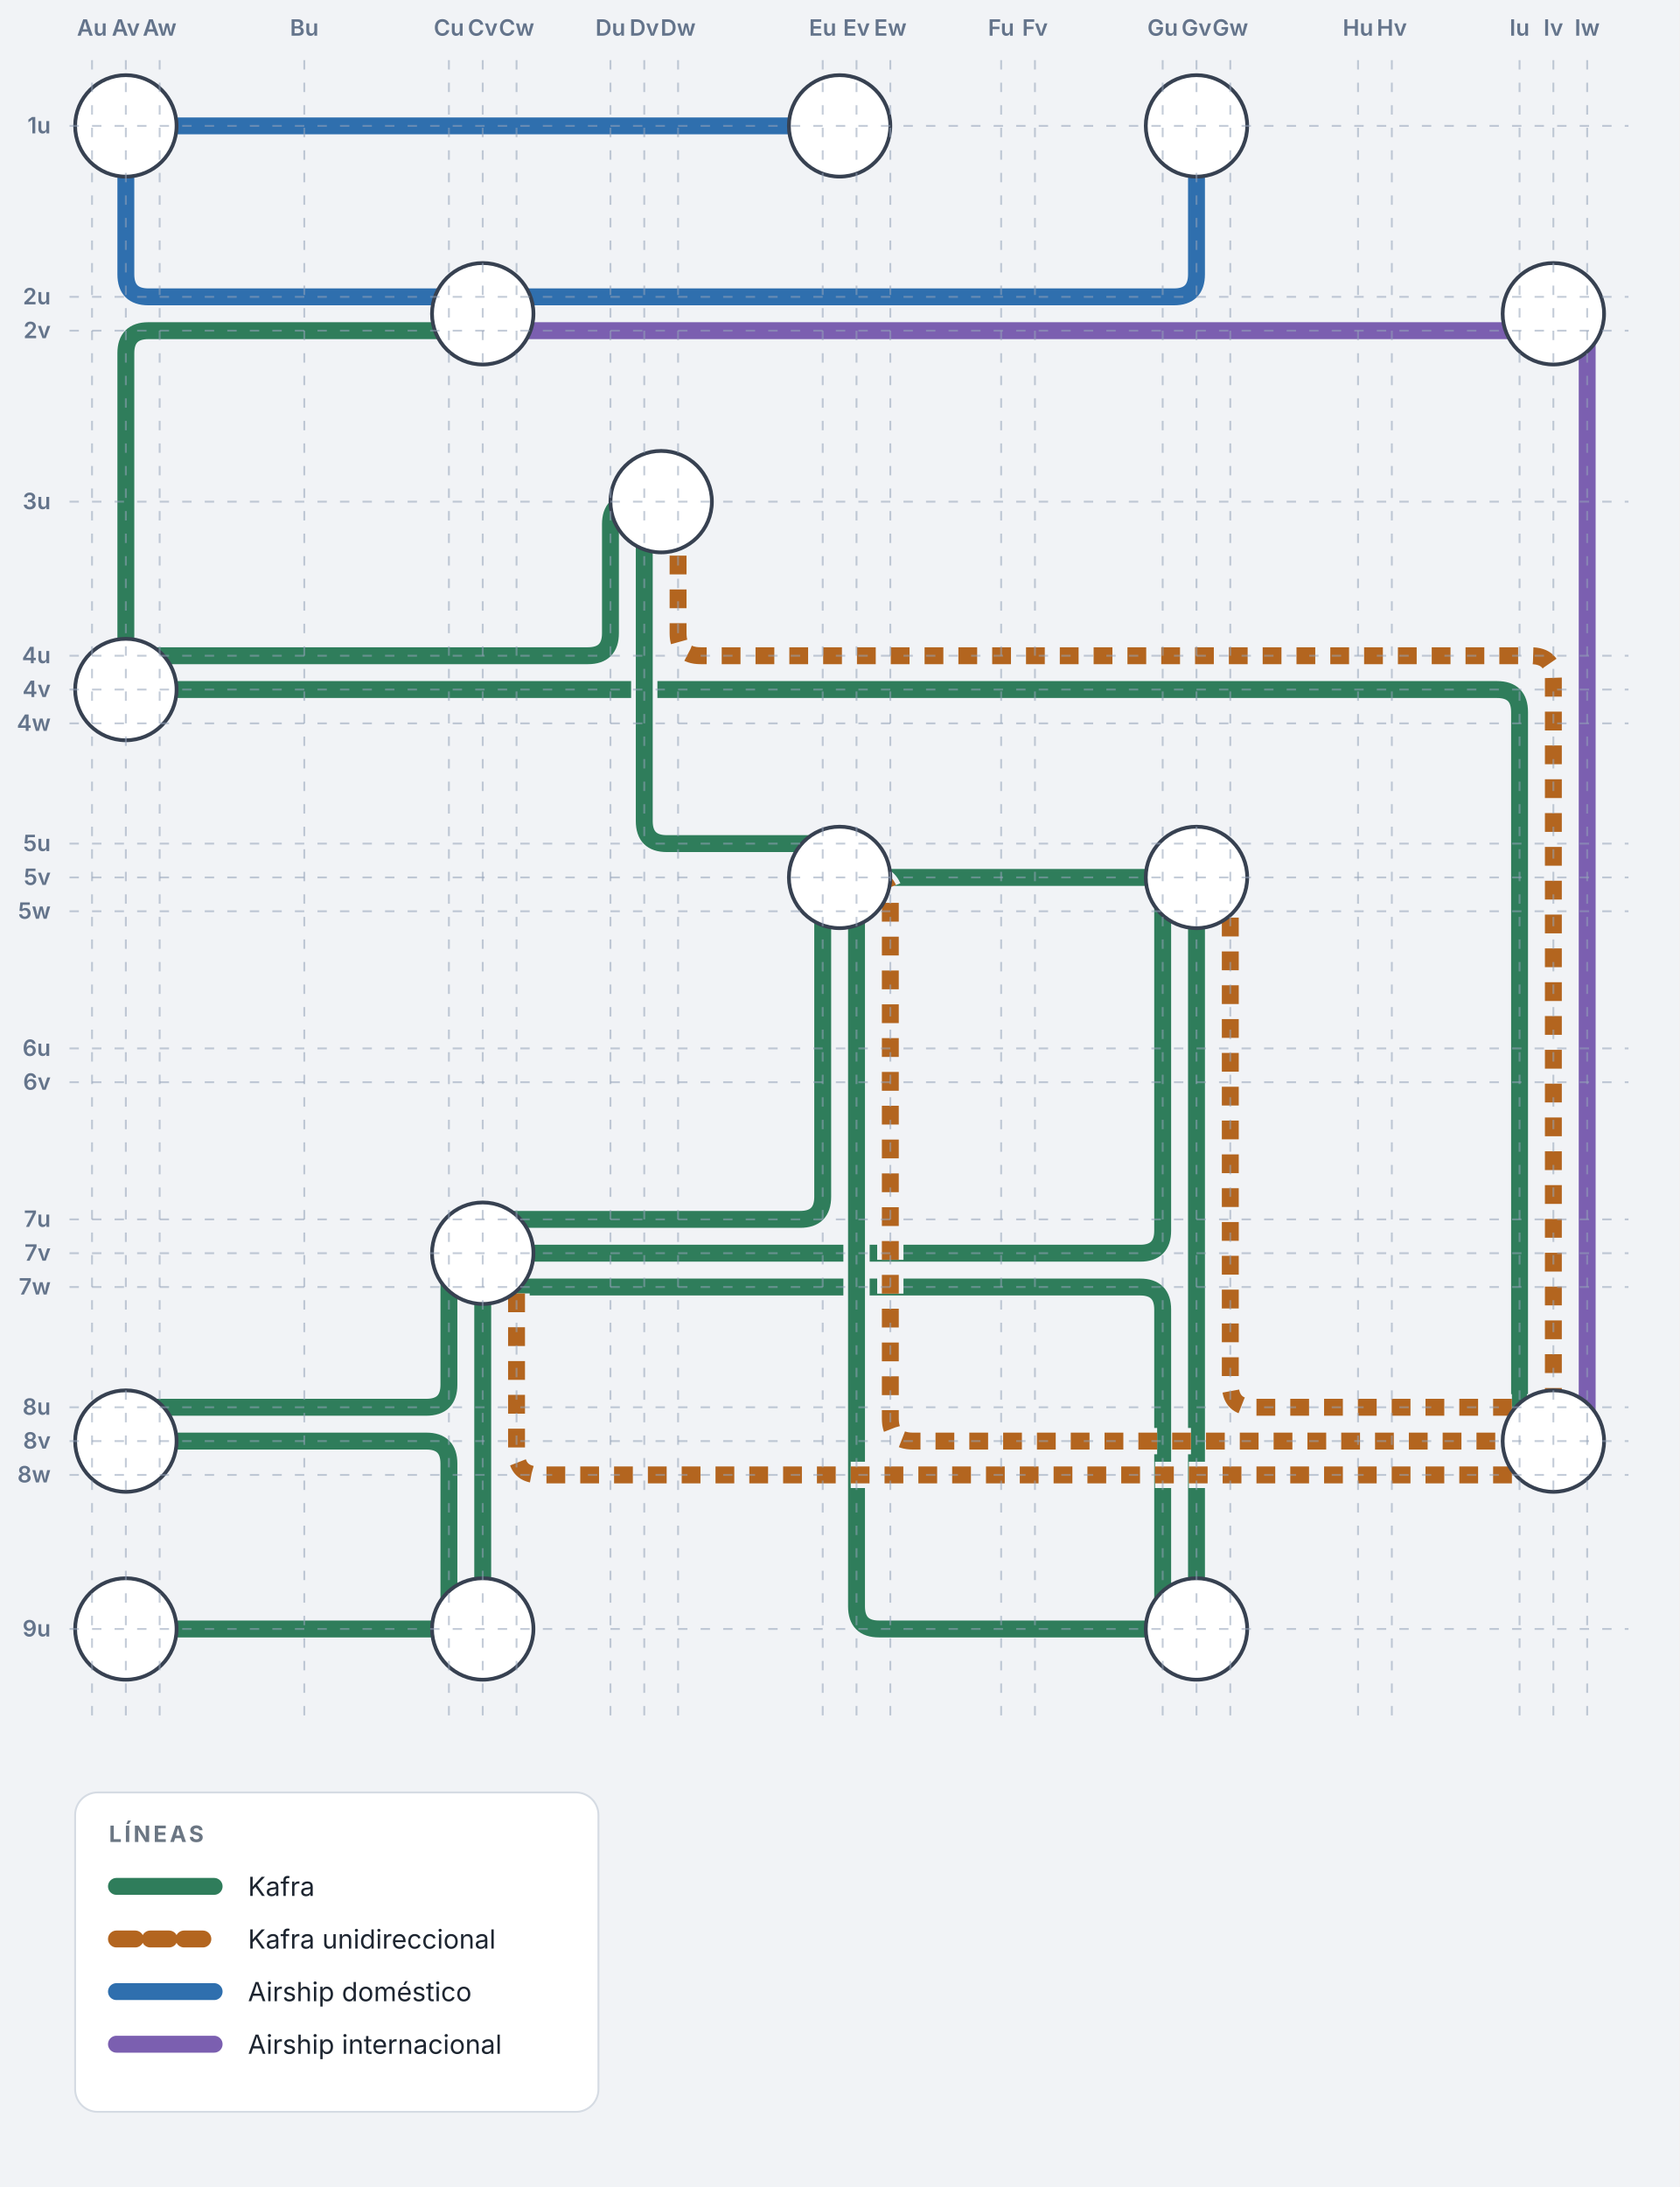
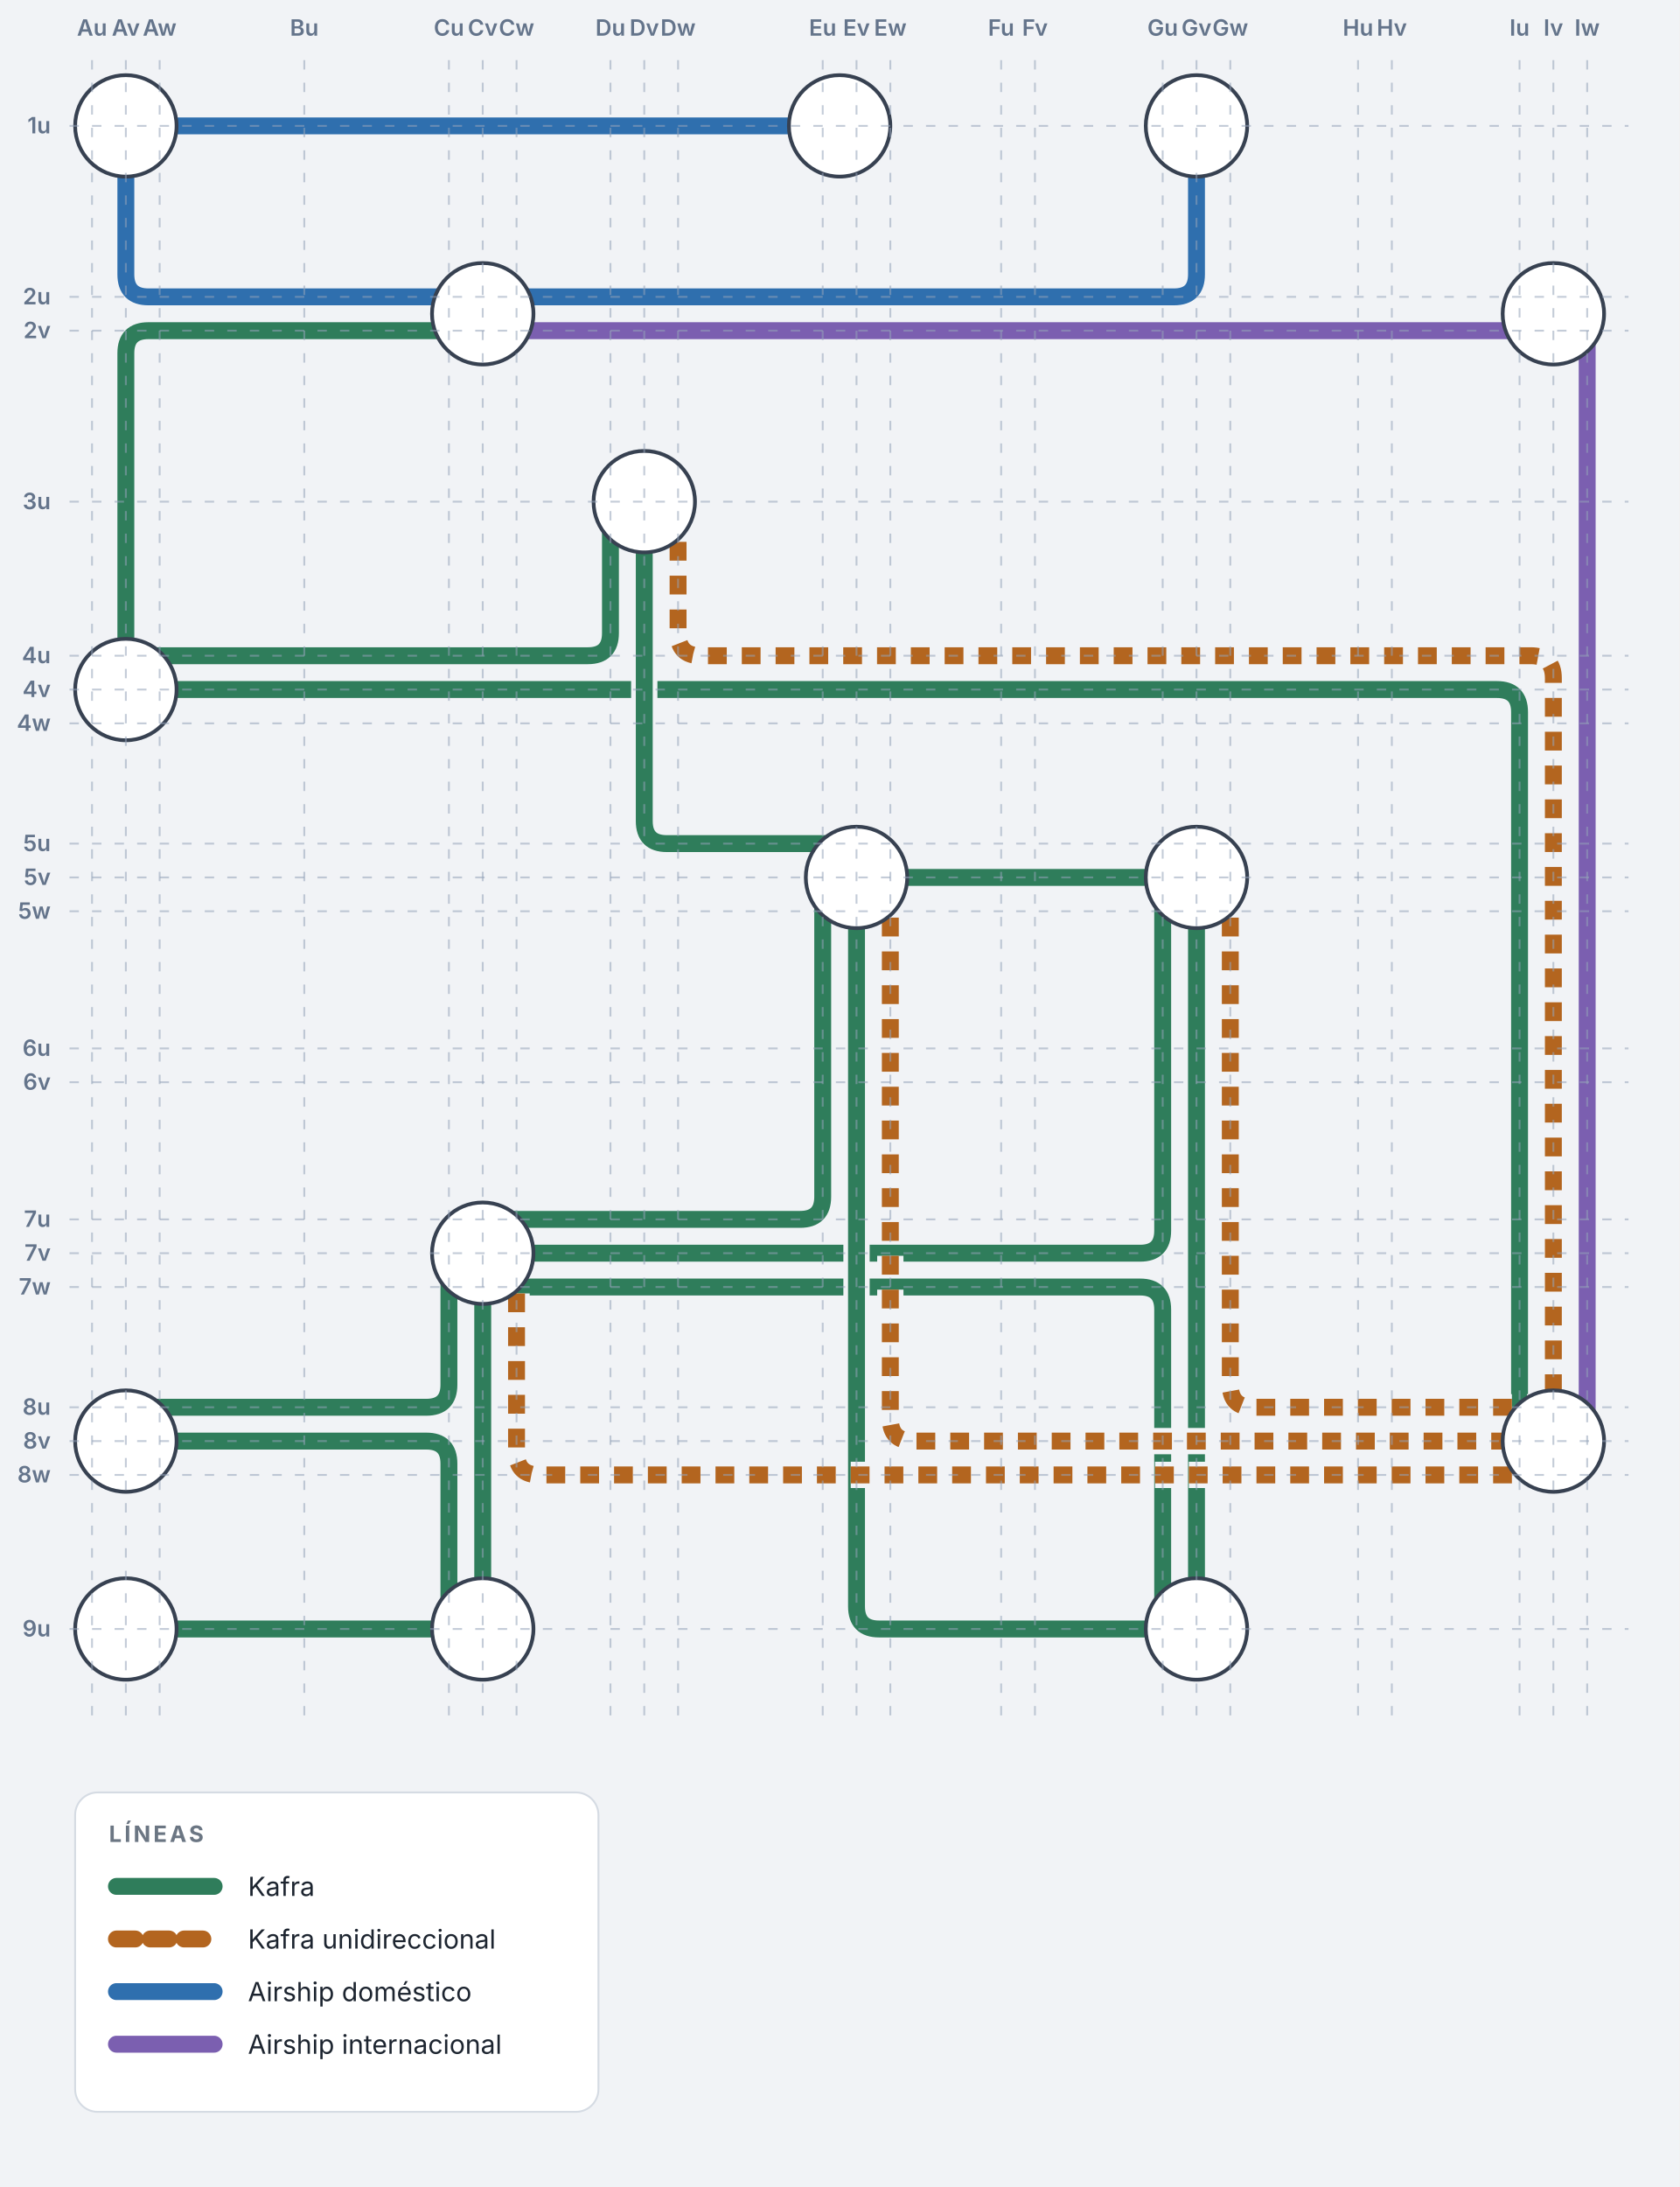
<svg xmlns="http://www.w3.org/2000/svg" viewBox="293 33 894 1164" width="894" height="1164" class="linemap lm-root lm-theme-minimal" data-theme="minimal" font-family="Inter, 'Helvetica Neue', Helvetica, Arial, sans-serif" fill="#1d2530">
  <style>
.lm-root{font-family:Inter, 'Helvetica Neue', Helvetica, Arial, sans-serif;fill:#1d2530}
.lm-bg{fill:#f1f3f6}
.lm-group-box{fill:#e4e8ee;stroke:#d3d9e1;stroke-width:1}
.lm-group-title{fill:#3d4855;font-weight:700}
.lm-shape{fill:#ffffff;stroke:#d5dbe3;stroke-width:1.25;stroke-linejoin:round}
.lm-shape-line{fill:none;stroke:#d5dbe3;stroke-width:1.25}
.lm-sheen{stroke:none;pointer-events:none}
.lm-group-tab{fill:#3d4855;stroke:none}
.lm-group-title-tab{fill:#f1f3f6;font-weight:600}
.lm-person{fill:#4f5b69;stroke:none}
.lm-label{fill:#1d2530;font-weight:500}
.lm-halo{stroke:#f1f3f6}
.lm-halo-in{stroke:#ffffff}
.lm-note-box{fill:#fafbfc;stroke:#e1e6ec;stroke-width:1}
.lm-note-text{fill:#6b7683;font-style:italic}
.lm-note-link{fill:none;stroke:#b4bcc6;stroke-width:1.2;stroke-dasharray:5 4}
.lm-casing{fill:none;stroke:#f1f3f6;stroke-linejoin:round}
.lm-casing-in{stroke:#ffffff}
.lm-strand{fill:none;stroke-linejoin:round}
.lm-edge-label-box{fill:#ffffff;stroke:#d5dbe3;stroke-width:1}
.lm-edge-label{fill:#1d2530;font-weight:600}
.lm-legend-box{fill:#ffffff;stroke:#d5dbe3;stroke-width:1}
.lm-legend-title{fill:#6b7683;font-weight:700;letter-spacing:0.12em}
.lm-legend-text{fill:#1d2530}
</style>
  <defs>
    <linearGradient id="lm-sheen-minimal-60" x1="0" y1="0" x2="0" y2="1">
      <stop offset="0" stop-color="#f1f4f8" stop-opacity="1" />
      <stop offset="0.6" stop-color="#f1f4f8" stop-opacity="0" />
    </linearGradient>
  </defs>
  <rect x="293" y="33" width="894" height="1164" class="lm-bg" fill="#f1f3f6" />
  <g class="edge custom-kafra" data-lines="K">
-     <path d="M 360 400 L 360 391 Q 360 382 369 382 L 606 382 Q 618 382 618 370 L 618 312 Q 618 300 630 300 L 645 300" class="lm-casing" stroke-width="14" />
-     <path d="M 360 400 L 360 391 Q 360 382 369 382 L 606 382 Q 618 382 618 370 L 618 312 Q 618 300 630 300 L 645 300" class="lm-strand" stroke="#2f7d5b" stroke-width="9" data-line="K" />
+     <path d="M 360 400 L 360 391 Q 360 382 369 382 L 606 382 Q 618 382 618 370 L 618 309 Q 618 300 627 300 L 636 300" class="lm-casing" stroke-width="14" />
+     <path d="M 360 400 L 360 391 Q 360 382 369 382 L 606 382 Q 618 382 618 370 L 618 309 Q 618 300 627 300 L 636 300" class="lm-strand" stroke="#2f7d5b" stroke-width="9" data-line="K" />
    <path d="M 360 400 L 360 221 Q 360 209 372 209 L 545.5 209 Q 550 209 550 204.5 L 550 200" class="lm-casing" stroke-width="14" />
    <path d="M 360 400 L 360 221 Q 360 209 372 209 L 545.5 209 Q 550 209 550 204.5 L 550 200" class="lm-strand" stroke="#2f7d5b" stroke-width="9" data-line="K" />
    <path d="M 360 400 L 1090 400 Q 1102 400 1102 412 L 1102 791 Q 1102 800 1111 800 L 1120 800" class="lm-casing" stroke-width="14" />
    <path d="M 360 400 L 1090 400 Q 1102 400 1102 412 L 1102 791 Q 1102 800 1111 800 L 1120 800" class="lm-strand" stroke="#2f7d5b" stroke-width="9" data-line="K" />
-     <path d="M 550 700 L 550 691 Q 550 682 559 682 L 719 682 Q 731 682 731 670 L 731 504.5 Q 731 500 735.5 500 L 740 500" class="lm-casing" stroke-width="14" />
-     <path d="M 550 700 L 550 691 Q 550 682 559 682 L 719 682 Q 731 682 731 670 L 731 504.5 Q 731 500 735.5 500 L 740 500" class="lm-strand" stroke="#2f7d5b" stroke-width="9" data-line="K" />
+     <path d="M 550 700 L 550 691 Q 550 682 559 682 L 719 682 Q 731 682 731 670 L 731 509 Q 731 500 740 500 L 749 500" class="lm-casing" stroke-width="14" />
+     <path d="M 550 700 L 550 691 Q 550 682 559 682 L 719 682 Q 731 682 731 670 L 731 509 Q 731 500 740 500 L 749 500" class="lm-strand" stroke="#2f7d5b" stroke-width="9" data-line="K" />
    <path d="M 550 700 L 550 900" class="lm-casing" stroke-width="14" />
    <path d="M 550 700 L 550 900" class="lm-strand" stroke="#2f7d5b" stroke-width="9" data-line="K" />
    <path d="M 360 800 L 360 791 Q 360 782 369 782 L 520 782 Q 532 782 532 770 L 532 709 Q 532 700 541 700 L 550 700" class="lm-casing" stroke-width="14" />
    <path d="M 360 800 L 360 791 Q 360 782 369 782 L 520 782 Q 532 782 532 770 L 532 709 Q 532 700 541 700 L 550 700" class="lm-strand" stroke="#2f7d5b" stroke-width="9" data-line="K" />
    <path d="M 360 800 L 360 800 Q 360 800 360.5 800 L 520 800 Q 532 800 532 812 L 532 891 Q 532 900 541 900 L 550 900" class="lm-casing" stroke-width="14" />
    <path d="M 360 800 L 360 800 Q 360 800 360.5 800 L 520 800 Q 532 800 532 812 L 532 891 Q 532 900 541 900 L 550 900" class="lm-strand" stroke="#2f7d5b" stroke-width="9" data-line="K" />
    <path d="M 550 900 L 360 900" class="lm-casing" stroke-width="14" />
    <path d="M 550 900 L 360 900" class="lm-strand" stroke="#2f7d5b" stroke-width="9" data-line="K" />
    <path d="M 550 700 L 550 700 Q 550 700 550.5 700 L 900 700 Q 912 700 912 688 L 912 509 Q 912 500 921 500 L 930 500" class="lm-casing" stroke-width="14" />
    <path d="M 550 700 L 550 700 Q 550 700 550.5 700 L 900 700 Q 912 700 912 688 L 912 509 Q 912 500 921 500 L 930 500" class="lm-strand" stroke="#2f7d5b" stroke-width="9" data-line="K" />
    <path d="M 550 700 L 550 709 Q 550 718 559 718 L 900 718 Q 912 718 912 730 L 912 891 Q 912 900 921 900 L 930 900" class="lm-casing" stroke-width="14" />
    <path d="M 550 700 L 550 709 Q 550 718 559 718 L 900 718 Q 912 718 912 730 L 912 891 Q 912 900 921 900 L 930 900" class="lm-strand" stroke="#2f7d5b" stroke-width="9" data-line="K" />
-     <path d="M 645 300 L 640.5 300 Q 636 300 636 304.5 L 636 470 Q 636 482 648 482 L 731 482 Q 740 482 740 491 L 740 500" class="lm-casing" stroke-width="14" />
-     <path d="M 645 300 L 640.5 300 Q 636 300 636 304.5 L 636 470 Q 636 482 648 482 L 731 482 Q 740 482 740 491 L 740 500" class="lm-strand" stroke="#2f7d5b" stroke-width="9" data-line="K" />
+     <path d="M 636 300 L 636 300 Q 636 300 636 300.5 L 636 470 Q 636 482 648 482 L 740 482 Q 749 482 749 491 L 749 500" class="lm-casing" stroke-width="14" />
+     <path d="M 636 300 L 636 300 Q 636 300 636 300.5 L 636 470 Q 636 482 648 482 L 740 482 Q 749 482 749 491 L 749 500" class="lm-strand" stroke="#2f7d5b" stroke-width="9" data-line="K" />
    <path d="M 930 500 L 930 900" class="lm-casing" stroke-width="14" />
    <path d="M 930 500 L 930 900" class="lm-strand" stroke="#2f7d5b" stroke-width="9" data-line="K" />
-     <path d="M 740 500 L 744.5 500 Q 749 500 749 504.5 L 749 888 Q 749 900 761 900 L 929.5 900 Q 930 900 930 900 L 930 900" class="lm-casing" stroke-width="14" />
-     <path d="M 740 500 L 744.5 500 Q 749 500 749 504.5 L 749 888 Q 749 900 761 900 L 929.5 900 Q 930 900 930 900 L 930 900" class="lm-strand" stroke="#2f7d5b" stroke-width="9" data-line="K" />
-     <path d="M 740 500 L 930 500" class="lm-casing" stroke-width="14" />
-     <path d="M 740 500 L 930 500" class="lm-strand" stroke="#2f7d5b" stroke-width="9" data-line="K" />
+     <path d="M 749 500 L 749 500 Q 749 500 749 500.5 L 749 888 Q 749 900 761 900 L 929.5 900 Q 930 900 930 900 L 930 900" class="lm-casing" stroke-width="14" />
+     <path d="M 749 500 L 749 500 Q 749 500 749 500.5 L 749 888 Q 749 900 761 900 L 929.5 900 Q 930 900 930 900 L 930 900" class="lm-strand" stroke="#2f7d5b" stroke-width="9" data-line="K" />
+     <path d="M 749 500 L 930 500" class="lm-casing" stroke-width="14" />
+     <path d="M 749 500 L 930 500" class="lm-strand" stroke="#2f7d5b" stroke-width="9" data-line="K" />
  </g>
  <g class="edge custom-kafra" data-lines="KO">
    <path d="M 550 700 L 559 700 Q 568 700 568 709 L 568 806 Q 568 818 580 818 L 1111 818 Q 1120 818 1120 809 L 1120 800" class="lm-casing" stroke-width="14" />
    <path d="M 550 700 L 559 700 Q 568 700 568 709 L 568 806 Q 568 818 580 818 L 1111 818 Q 1120 818 1120 809 L 1120 800" class="lm-strand" stroke="#b3651f" stroke-width="9" data-line="KO" />
    <path d="M 930 500 L 939 500 Q 948 500 948 509 L 948 770 Q 948 782 960 782 L 1111 782 Q 1120 782 1120 791 L 1120 800" class="lm-casing" stroke-width="14" />
    <path d="M 930 500 L 939 500 Q 948 500 948 509 L 948 770 Q 948 782 960 782 L 1111 782 Q 1120 782 1120 791 L 1120 800" class="lm-strand" stroke="#b3651f" stroke-width="9" data-line="KO" />
-     <path d="M 645 300 L 649.5 300 Q 654 300 654 304.5 L 654 370 Q 654 382 666 382 L 1108 382 Q 1120 382 1120 394 L 1120 799.5 Q 1120 800 1120 800 L 1120 800" class="lm-casing" stroke-width="14" />
-     <path d="M 645 300 L 649.5 300 Q 654 300 654 304.5 L 654 370 Q 654 382 666 382 L 1108 382 Q 1120 382 1120 394 L 1120 799.5 Q 1120 800 1120 800 L 1120 800" class="lm-strand" stroke="#b3651f" stroke-width="9" data-line="KO" />
-     <path d="M 740 500 L 755 500 Q 767 500 767 512 L 767 788 Q 767 800 779 800 L 1119.5 800 Q 1120 800 1120 800 L 1120 800" class="lm-casing" stroke-width="14" />
-     <path d="M 740 500 L 755 500 Q 767 500 767 512 L 767 788 Q 767 800 779 800 L 1119.5 800 Q 1120 800 1120 800 L 1120 800" class="lm-strand" stroke="#b3651f" stroke-width="9" data-line="KO" />
+     <path d="M 636 300 L 645 300 Q 654 300 654 309 L 654 370 Q 654 382 666 382 L 1108 382 Q 1120 382 1120 394 L 1120 799.5 Q 1120 800 1120 800 L 1120 800" class="lm-casing" stroke-width="14" />
+     <path d="M 636 300 L 645 300 Q 654 300 654 309 L 654 370 Q 654 382 666 382 L 1108 382 Q 1120 382 1120 394 L 1120 799.5 Q 1120 800 1120 800 L 1120 800" class="lm-strand" stroke="#b3651f" stroke-width="9" data-line="KO" />
+     <path d="M 749 500 L 758 500 Q 767 500 767 509 L 767 788 Q 767 800 779 800 L 1119.5 800 Q 1120 800 1120 800 L 1120 800" class="lm-casing" stroke-width="14" />
+     <path d="M 749 500 L 758 500 Q 767 500 767 509 L 767 788 Q 767 800 779 800 L 1119.5 800 Q 1120 800 1120 800 L 1120 800" class="lm-strand" stroke="#b3651f" stroke-width="9" data-line="KO" />
  </g>
  <g class="edge custom-airship" data-lines="AD">
    <path d="M 360 100 L 740 100" class="lm-casing" stroke-width="14" />
    <path d="M 360 100 L 740 100" class="lm-strand" stroke="#2f6fae" stroke-width="9" data-line="AD" />
    <path d="M 360 100 L 360 179 Q 360 191 372 191 L 545.5 191 Q 550 191 550 195.5 L 550 200" class="lm-casing" stroke-width="14" />
    <path d="M 360 100 L 360 179 Q 360 191 372 191 L 545.5 191 Q 550 191 550 195.5 L 550 200" class="lm-strand" stroke="#2f6fae" stroke-width="9" data-line="AD" />
    <path d="M 550 200 L 550 195.5 Q 550 191 554.5 191 L 918 191 Q 930 191 930 179 L 930 100.5 Q 930 100 930 100 L 930 100" class="lm-casing" stroke-width="14" />
    <path d="M 550 200 L 550 195.5 Q 550 191 554.5 191 L 918 191 Q 930 191 930 179 L 930 100.5 Q 930 100 930 100 L 930 100" class="lm-strand" stroke="#2f6fae" stroke-width="9" data-line="AD" />
  </g>
  <g class="edge custom-airship" data-lines="AI">
    <path d="M 550 200 L 550 204.5 Q 550 209 554.5 209 L 1115.5 209 Q 1120 209 1120 204.5 L 1120 200" class="lm-casing" stroke-width="14" />
    <path d="M 550 200 L 550 204.5 Q 550 209 554.5 209 L 1115.5 209 Q 1120 209 1120 204.5 L 1120 200" class="lm-strand" stroke="#7b5fb0" stroke-width="9" data-line="AI" />
    <path d="M 1120 200 L 1129 200 Q 1138 200 1138 209 L 1138 791 Q 1138 800 1129 800 L 1120 800" class="lm-casing" stroke-width="14" />
    <path d="M 1120 200 L 1129 200 Q 1138 200 1138 209 L 1138 791 Q 1138 800 1129 800 L 1120 800" class="lm-strand" stroke="#7b5fb0" stroke-width="9" data-line="AI" />
  </g>
  <g class="node" id="prontera" data-label="" data-shape="box">
-     <rect x="713" y="473" width="54" height="54" rx="27" class="lm-shape" />
-     <rect x="713" y="473" width="54" height="54" rx="16" class="lm-sheen" fill="url(#lm-sheen-minimal-60)" />
-     <text font-size="15" text-anchor="middle" dominant-baseline="central" class="lm-label">
-       <tspan x="740" y="500" />
+     <rect x="722" y="473" width="54" height="54" rx="27" class="lm-shape" />
+     <rect x="722" y="473" width="54" height="54" rx="16" class="lm-sheen" fill="url(#lm-sheen-minimal-60)" />
+     <text font-size="15" text-anchor="middle" dominant-baseline="central" class="lm-label">
+       <tspan x="749" y="500" />
    </text>
  </g>
  <g class="node" id="izlude" data-label="" data-shape="box">
    <rect x="1093" y="773" width="54" height="54" rx="27" class="lm-shape" />
    <rect x="1093" y="773" width="54" height="54" rx="16" class="lm-sheen" fill="url(#lm-sheen-minimal-60)" />
    <text font-size="15" text-anchor="middle" dominant-baseline="central" class="lm-label">
      <tspan x="1120" y="800" />
    </text>
  </g>
  <g class="node" id="alberta" data-label="" data-shape="box">
    <rect x="903" y="873" width="54" height="54" rx="27" class="lm-shape" />
    <rect x="903" y="873" width="54" height="54" rx="16" class="lm-sheen" fill="url(#lm-sheen-minimal-60)" />
    <text font-size="15" text-anchor="middle" dominant-baseline="central" class="lm-label">
      <tspan x="930" y="900" />
    </text>
  </g>
  <g class="node" id="geffen" data-label="" data-shape="box">
-     <rect x="618" y="273" width="54" height="54" rx="27" class="lm-shape" />
-     <rect x="618" y="273" width="54" height="54" rx="16" class="lm-sheen" fill="url(#lm-sheen-minimal-60)" />
-     <text font-size="15" text-anchor="middle" dominant-baseline="central" class="lm-label">
-       <tspan x="645" y="300" />
+     <rect x="609" y="273" width="54" height="54" rx="27" class="lm-shape" />
+     <rect x="609" y="273" width="54" height="54" rx="16" class="lm-sheen" fill="url(#lm-sheen-minimal-60)" />
+     <text font-size="15" text-anchor="middle" dominant-baseline="central" class="lm-label">
+       <tspan x="636" y="300" />
    </text>
  </g>
  <g class="node" id="payon" data-label="" data-shape="box">
    <rect x="903" y="473" width="54" height="54" rx="27" class="lm-shape" />
    <rect x="903" y="473" width="54" height="54" rx="16" class="lm-sheen" fill="url(#lm-sheen-minimal-60)" />
    <text font-size="15" text-anchor="middle" dominant-baseline="central" class="lm-label">
      <tspan x="930" y="500" />
    </text>
  </g>
  <g class="node" id="morocc" data-label="" data-shape="box">
    <rect x="523" y="673" width="54" height="54" rx="27" class="lm-shape" />
    <rect x="523" y="673" width="54" height="54" rx="16" class="lm-sheen" fill="url(#lm-sheen-minimal-60)" />
    <text font-size="15" text-anchor="middle" dominant-baseline="central" class="lm-label">
      <tspan x="550" y="700" />
    </text>
  </g>
  <g class="node" id="comodo" data-label="" data-shape="box">
    <rect x="523" y="873" width="54" height="54" rx="27" class="lm-shape" />
    <rect x="523" y="873" width="54" height="54" rx="16" class="lm-sheen" fill="url(#lm-sheen-minimal-60)" />
    <text font-size="15" text-anchor="middle" dominant-baseline="central" class="lm-label">
      <tspan x="550" y="900" />
    </text>
  </g>
  <g class="node" id="umbala" data-label="" data-shape="box">
    <rect x="333" y="873" width="54" height="54" rx="27" class="lm-shape" />
    <rect x="333" y="873" width="54" height="54" rx="16" class="lm-sheen" fill="url(#lm-sheen-minimal-60)" />
    <text font-size="15" text-anchor="middle" dominant-baseline="central" class="lm-label">
      <tspan x="360" y="900" />
    </text>
  </g>
  <g class="node" id="aldebaran" data-label="" data-shape="box">
    <rect x="333" y="373" width="54" height="54" rx="27" class="lm-shape" />
    <rect x="333" y="373" width="54" height="54" rx="16" class="lm-sheen" fill="url(#lm-sheen-minimal-60)" />
    <text font-size="15" text-anchor="middle" dominant-baseline="central" class="lm-label">
      <tspan x="360" y="400" />
    </text>
  </g>
  <g class="node" id="cmd_fild07" data-label="" data-shape="box">
    <rect x="333" y="773" width="54" height="54" rx="27" class="lm-shape" />
    <rect x="333" y="773" width="54" height="54" rx="16" class="lm-sheen" fill="url(#lm-sheen-minimal-60)" />
    <text font-size="15" text-anchor="middle" dominant-baseline="central" class="lm-label">
      <tspan x="360" y="800" />
    </text>
  </g>
  <g class="node" id="yuno" data-label="" data-shape="box">
    <rect x="523" y="173" width="54" height="54" rx="27" class="lm-shape" />
    <rect x="523" y="173" width="54" height="54" rx="16" class="lm-sheen" fill="url(#lm-sheen-minimal-60)" />
    <text font-size="15" text-anchor="middle" dominant-baseline="central" class="lm-label">
      <tspan x="550" y="200" />
    </text>
  </g>
  <g class="node" id="einbroch" data-label="" data-shape="box">
    <rect x="333" y="73" width="54" height="54" rx="27" class="lm-shape" />
    <rect x="333" y="73" width="54" height="54" rx="16" class="lm-sheen" fill="url(#lm-sheen-minimal-60)" />
    <text font-size="15" text-anchor="middle" dominant-baseline="central" class="lm-label">
      <tspan x="360" y="100" />
    </text>
  </g>
  <g class="node" id="lighthalzen" data-label="" data-shape="box">
    <rect x="713" y="73" width="54" height="54" rx="27" class="lm-shape" />
    <rect x="713" y="73" width="54" height="54" rx="16" class="lm-sheen" fill="url(#lm-sheen-minimal-60)" />
    <text font-size="15" text-anchor="middle" dominant-baseline="central" class="lm-label">
      <tspan x="740" y="100" />
    </text>
  </g>
  <g class="node" id="hugel" data-label="" data-shape="box">
    <rect x="903" y="73" width="54" height="54" rx="27" class="lm-shape" />
    <rect x="903" y="73" width="54" height="54" rx="16" class="lm-sheen" fill="url(#lm-sheen-minimal-60)" />
    <text font-size="15" text-anchor="middle" dominant-baseline="central" class="lm-label">
      <tspan x="930" y="100" />
    </text>
  </g>
  <g class="node" id="rachel" data-label="" data-shape="box">
    <rect x="1093" y="173" width="54" height="54" rx="27" class="lm-shape" />
    <rect x="1093" y="173" width="54" height="54" rx="16" class="lm-sheen" fill="url(#lm-sheen-minimal-60)" />
    <text font-size="15" text-anchor="middle" dominant-baseline="central" class="lm-label">
      <tspan x="1120" y="200" />
    </text>
  </g>
  <g class="legend">
    <rect x="333" y="987" width="278.6" height="170" rx="12" class="lm-legend-box" />
    <text x="351" y="1009" font-size="12" class="lm-legend-title" dominant-baseline="central">LÍNEAS</text>
    <g class="legend-row" data-line="K">
      <line x1="355" y1="1037" x2="407" y2="1037" stroke="#2f7d5b" stroke-width="9" stroke-linecap="round" />
      <polygon points="386,1037 376,1034.3 376,1039.7" fill="#ffffff" />
      <text x="425" y="1037" font-size="14" class="lm-legend-text" dominant-baseline="central">Kafra</text>
    </g>
    <g class="legend-row" data-line="KO">
      <line x1="355" y1="1065" x2="407" y2="1065" stroke="#b3651f" stroke-width="9" stroke-linecap="round" />
      <polygon points="386,1065 376,1062.3 376,1067.7" fill="#ffffff" />
      <text x="425" y="1065" font-size="14" class="lm-legend-text" dominant-baseline="central">Kafra unidireccional</text>
    </g>
    <g class="legend-row" data-line="AD">
      <line x1="355" y1="1093" x2="407" y2="1093" stroke="#2f6fae" stroke-width="9" stroke-linecap="round" />
      <polygon points="386,1093 376,1090.3 376,1095.7" fill="#ffffff" />
      <text x="425" y="1093" font-size="14" class="lm-legend-text" dominant-baseline="central">Airship doméstico</text>
    </g>
    <g class="legend-row" data-line="AI">
      <line x1="355" y1="1121" x2="407" y2="1121" stroke="#7b5fb0" stroke-width="9" stroke-linecap="round" />
      <polygon points="386,1121 376,1118.3 376,1123.7" fill="#ffffff" />
      <text x="425" y="1121" font-size="14" class="lm-legend-text" dominant-baseline="central">Airship internacional</text>
    </g>
  </g>
  <g class="transport-grid" pointer-events="none">
    <line x1="342" y1="65" x2="342" y2="950" />
    <text x="342" y="52" text-anchor="middle">Au</text>
    <line x1="360" y1="65" x2="360" y2="950" />
    <text x="360" y="52" text-anchor="middle">Av</text>
    <line x1="378" y1="65" x2="378" y2="950" />
    <text x="378" y="52" text-anchor="middle">Aw</text>
    <line x1="455" y1="65" x2="455" y2="950" />
    <text x="455" y="52" text-anchor="middle">Bu</text>
    <line x1="532" y1="65" x2="532" y2="950" />
    <text x="532" y="52" text-anchor="middle">Cu</text>
    <line x1="550" y1="65" x2="550" y2="950" />
    <text x="550" y="52" text-anchor="middle">Cv</text>
    <line x1="568" y1="65" x2="568" y2="950" />
    <text x="568" y="52" text-anchor="middle">Cw</text>
    <line x1="618" y1="65" x2="618" y2="950" />
    <text x="618" y="52" text-anchor="middle">Du</text>
    <line x1="636" y1="65" x2="636" y2="950" />
    <text x="636" y="52" text-anchor="middle">Dv</text>
    <line x1="654" y1="65" x2="654" y2="950" />
    <text x="654" y="52" text-anchor="middle">Dw</text>
    <line x1="731" y1="65" x2="731" y2="950" />
    <text x="731" y="52" text-anchor="middle">Eu</text>
    <line x1="749" y1="65" x2="749" y2="950" />
    <text x="749" y="52" text-anchor="middle">Ev</text>
    <line x1="767" y1="65" x2="767" y2="950" />
    <text x="767" y="52" text-anchor="middle">Ew</text>
    <line x1="826" y1="65" x2="826" y2="950" />
    <text x="826" y="52" text-anchor="middle">Fu</text>
    <line x1="844" y1="65" x2="844" y2="950" />
    <text x="844" y="52" text-anchor="middle">Fv</text>
    <line x1="912" y1="65" x2="912" y2="950" />
    <text x="912" y="52" text-anchor="middle">Gu</text>
    <line x1="930" y1="65" x2="930" y2="950" />
    <text x="930" y="52" text-anchor="middle">Gv</text>
    <line x1="948" y1="65" x2="948" y2="950" />
    <text x="948" y="52" text-anchor="middle">Gw</text>
    <line x1="1016" y1="65" x2="1016" y2="950" />
    <text x="1016" y="52" text-anchor="middle">Hu</text>
    <line x1="1034" y1="65" x2="1034" y2="950" />
    <text x="1034" y="52" text-anchor="middle">Hv</text>
    <line x1="1102" y1="65" x2="1102" y2="950" />
    <text x="1102" y="52" text-anchor="middle">Iu</text>
    <line x1="1120" y1="65" x2="1120" y2="950" />
    <text x="1120" y="52" text-anchor="middle">Iv</text>
    <line x1="1138" y1="65" x2="1138" y2="950" />
    <text x="1138" y="52" text-anchor="middle">Iw</text>
    <line x1="330" y1="100" x2="1160" y2="100" />
    <text x="320" y="104" text-anchor="end">1u</text>
    <line x1="330" y1="191" x2="1160" y2="191" />
    <text x="320" y="195" text-anchor="end">2u</text>
    <line x1="330" y1="209" x2="1160" y2="209" />
    <text x="320" y="213" text-anchor="end">2v</text>
    <line x1="330" y1="300" x2="1160" y2="300" />
    <text x="320" y="304" text-anchor="end">3u</text>
    <line x1="330" y1="382" x2="1160" y2="382" />
    <text x="320" y="386" text-anchor="end">4u</text>
    <line x1="330" y1="400" x2="1160" y2="400" />
    <text x="320" y="404" text-anchor="end">4v</text>
    <line x1="330" y1="418" x2="1160" y2="418" />
    <text x="320" y="422" text-anchor="end">4w</text>
    <line x1="330" y1="482" x2="1160" y2="482" />
    <text x="320" y="486" text-anchor="end">5u</text>
    <line x1="330" y1="500" x2="1160" y2="500" />
    <text x="320" y="504" text-anchor="end">5v</text>
    <line x1="330" y1="518" x2="1160" y2="518" />
    <text x="320" y="522" text-anchor="end">5w</text>
    <line x1="330" y1="591" x2="1160" y2="591" />
    <text x="320" y="595" text-anchor="end">6u</text>
    <line x1="330" y1="609" x2="1160" y2="609" />
    <text x="320" y="613" text-anchor="end">6v</text>
    <line x1="330" y1="682" x2="1160" y2="682" />
    <text x="320" y="686" text-anchor="end">7u</text>
    <line x1="330" y1="700" x2="1160" y2="700" />
    <text x="320" y="704" text-anchor="end">7v</text>
    <line x1="330" y1="718" x2="1160" y2="718" />
    <text x="320" y="722" text-anchor="end">7w</text>
    <line x1="330" y1="782" x2="1160" y2="782" />
    <text x="320" y="786" text-anchor="end">8u</text>
    <line x1="330" y1="800" x2="1160" y2="800" />
    <text x="320" y="804" text-anchor="end">8v</text>
    <line x1="330" y1="818" x2="1160" y2="818" />
    <text x="320" y="822" text-anchor="end">8w</text>
    <line x1="330" y1="900" x2="1160" y2="900" />
    <text x="320" y="904" text-anchor="end">9u</text>
  </g>
  <style>
      polygon { display: none; }
      .node .lm-shape { fill: #ffffff; stroke: #374151; stroke-width: 2; }
      .node .lm-sheen { display: none; }
      .node .lm-label { font-weight: 700; }
      .edge[data-lines="KO"] .lm-casing,
      .edge[data-lines="KO"] .lm-strand { stroke-dasharray: 10 8; }
      .legend-row[data-line="KO"] line { stroke-dasharray: 10 8; }
      .transport-grid line {
        stroke: #94a3b8;
        stroke-width: 1;
        stroke-dasharray: 5 7;
        opacity: 0.55;
      }
      .transport-grid text {
        fill: #64748b;
        font-size: 12px;
        font-weight: 600;
      }
    </style>
</svg>
